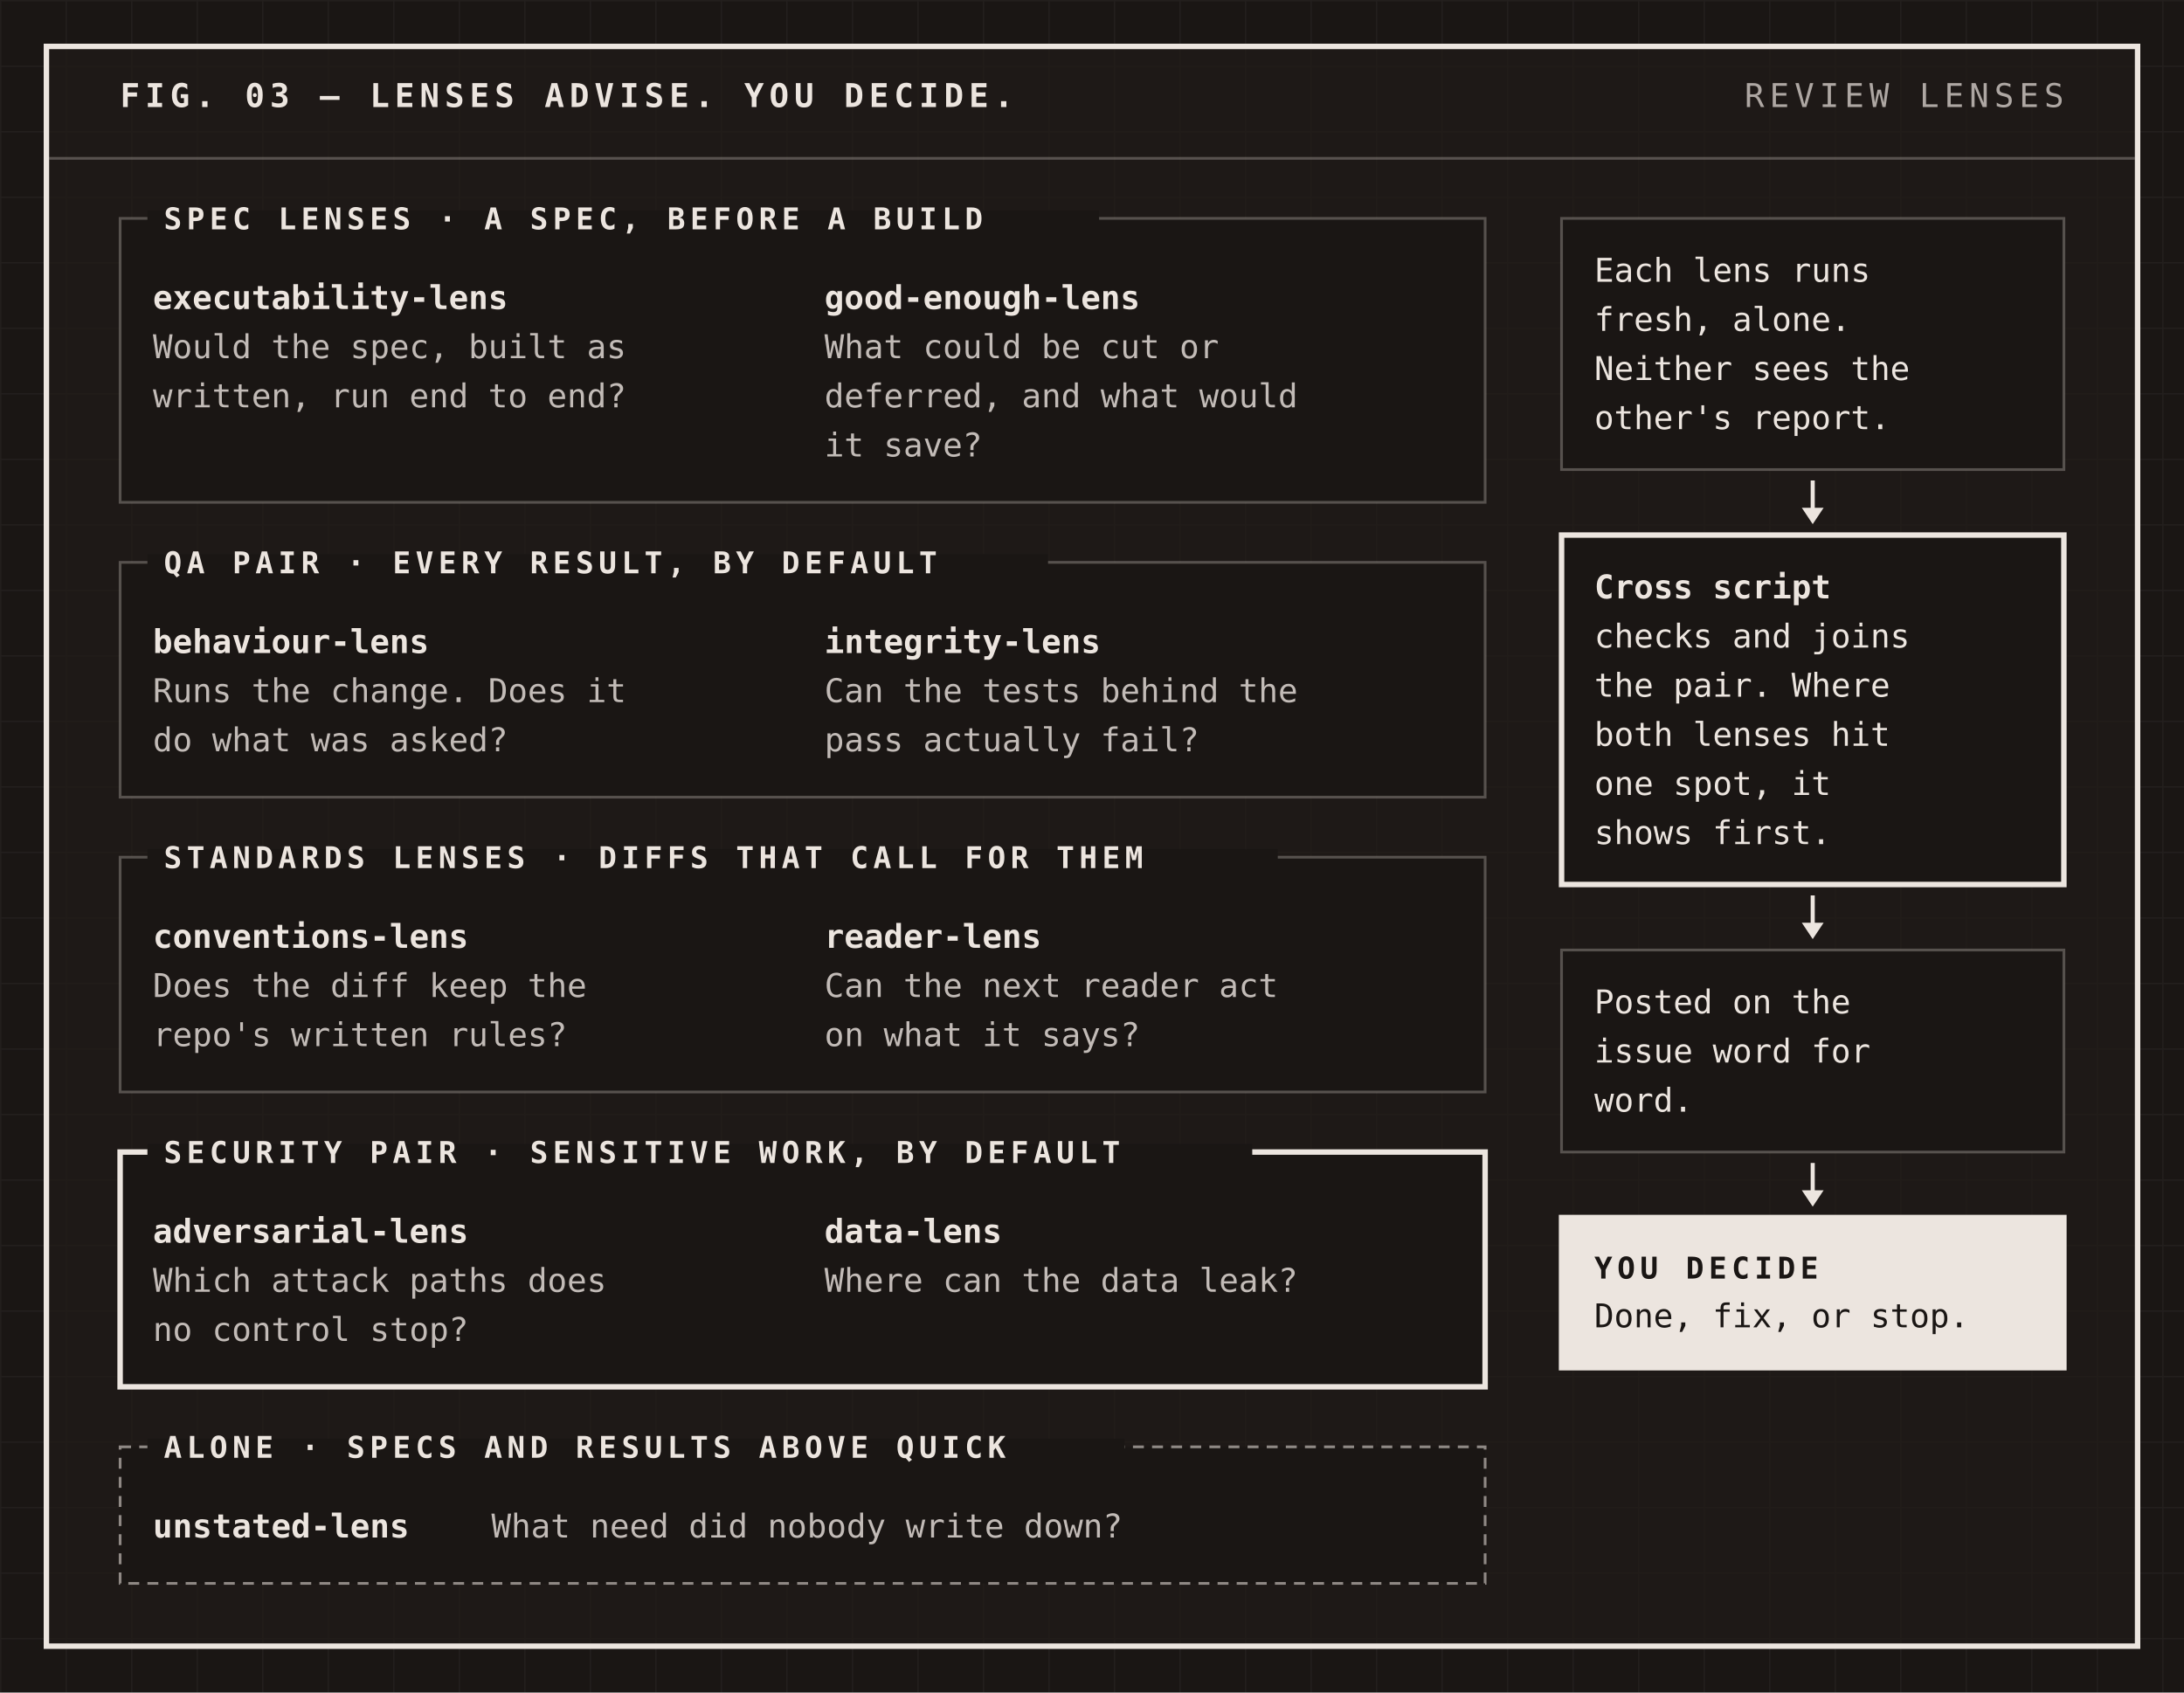
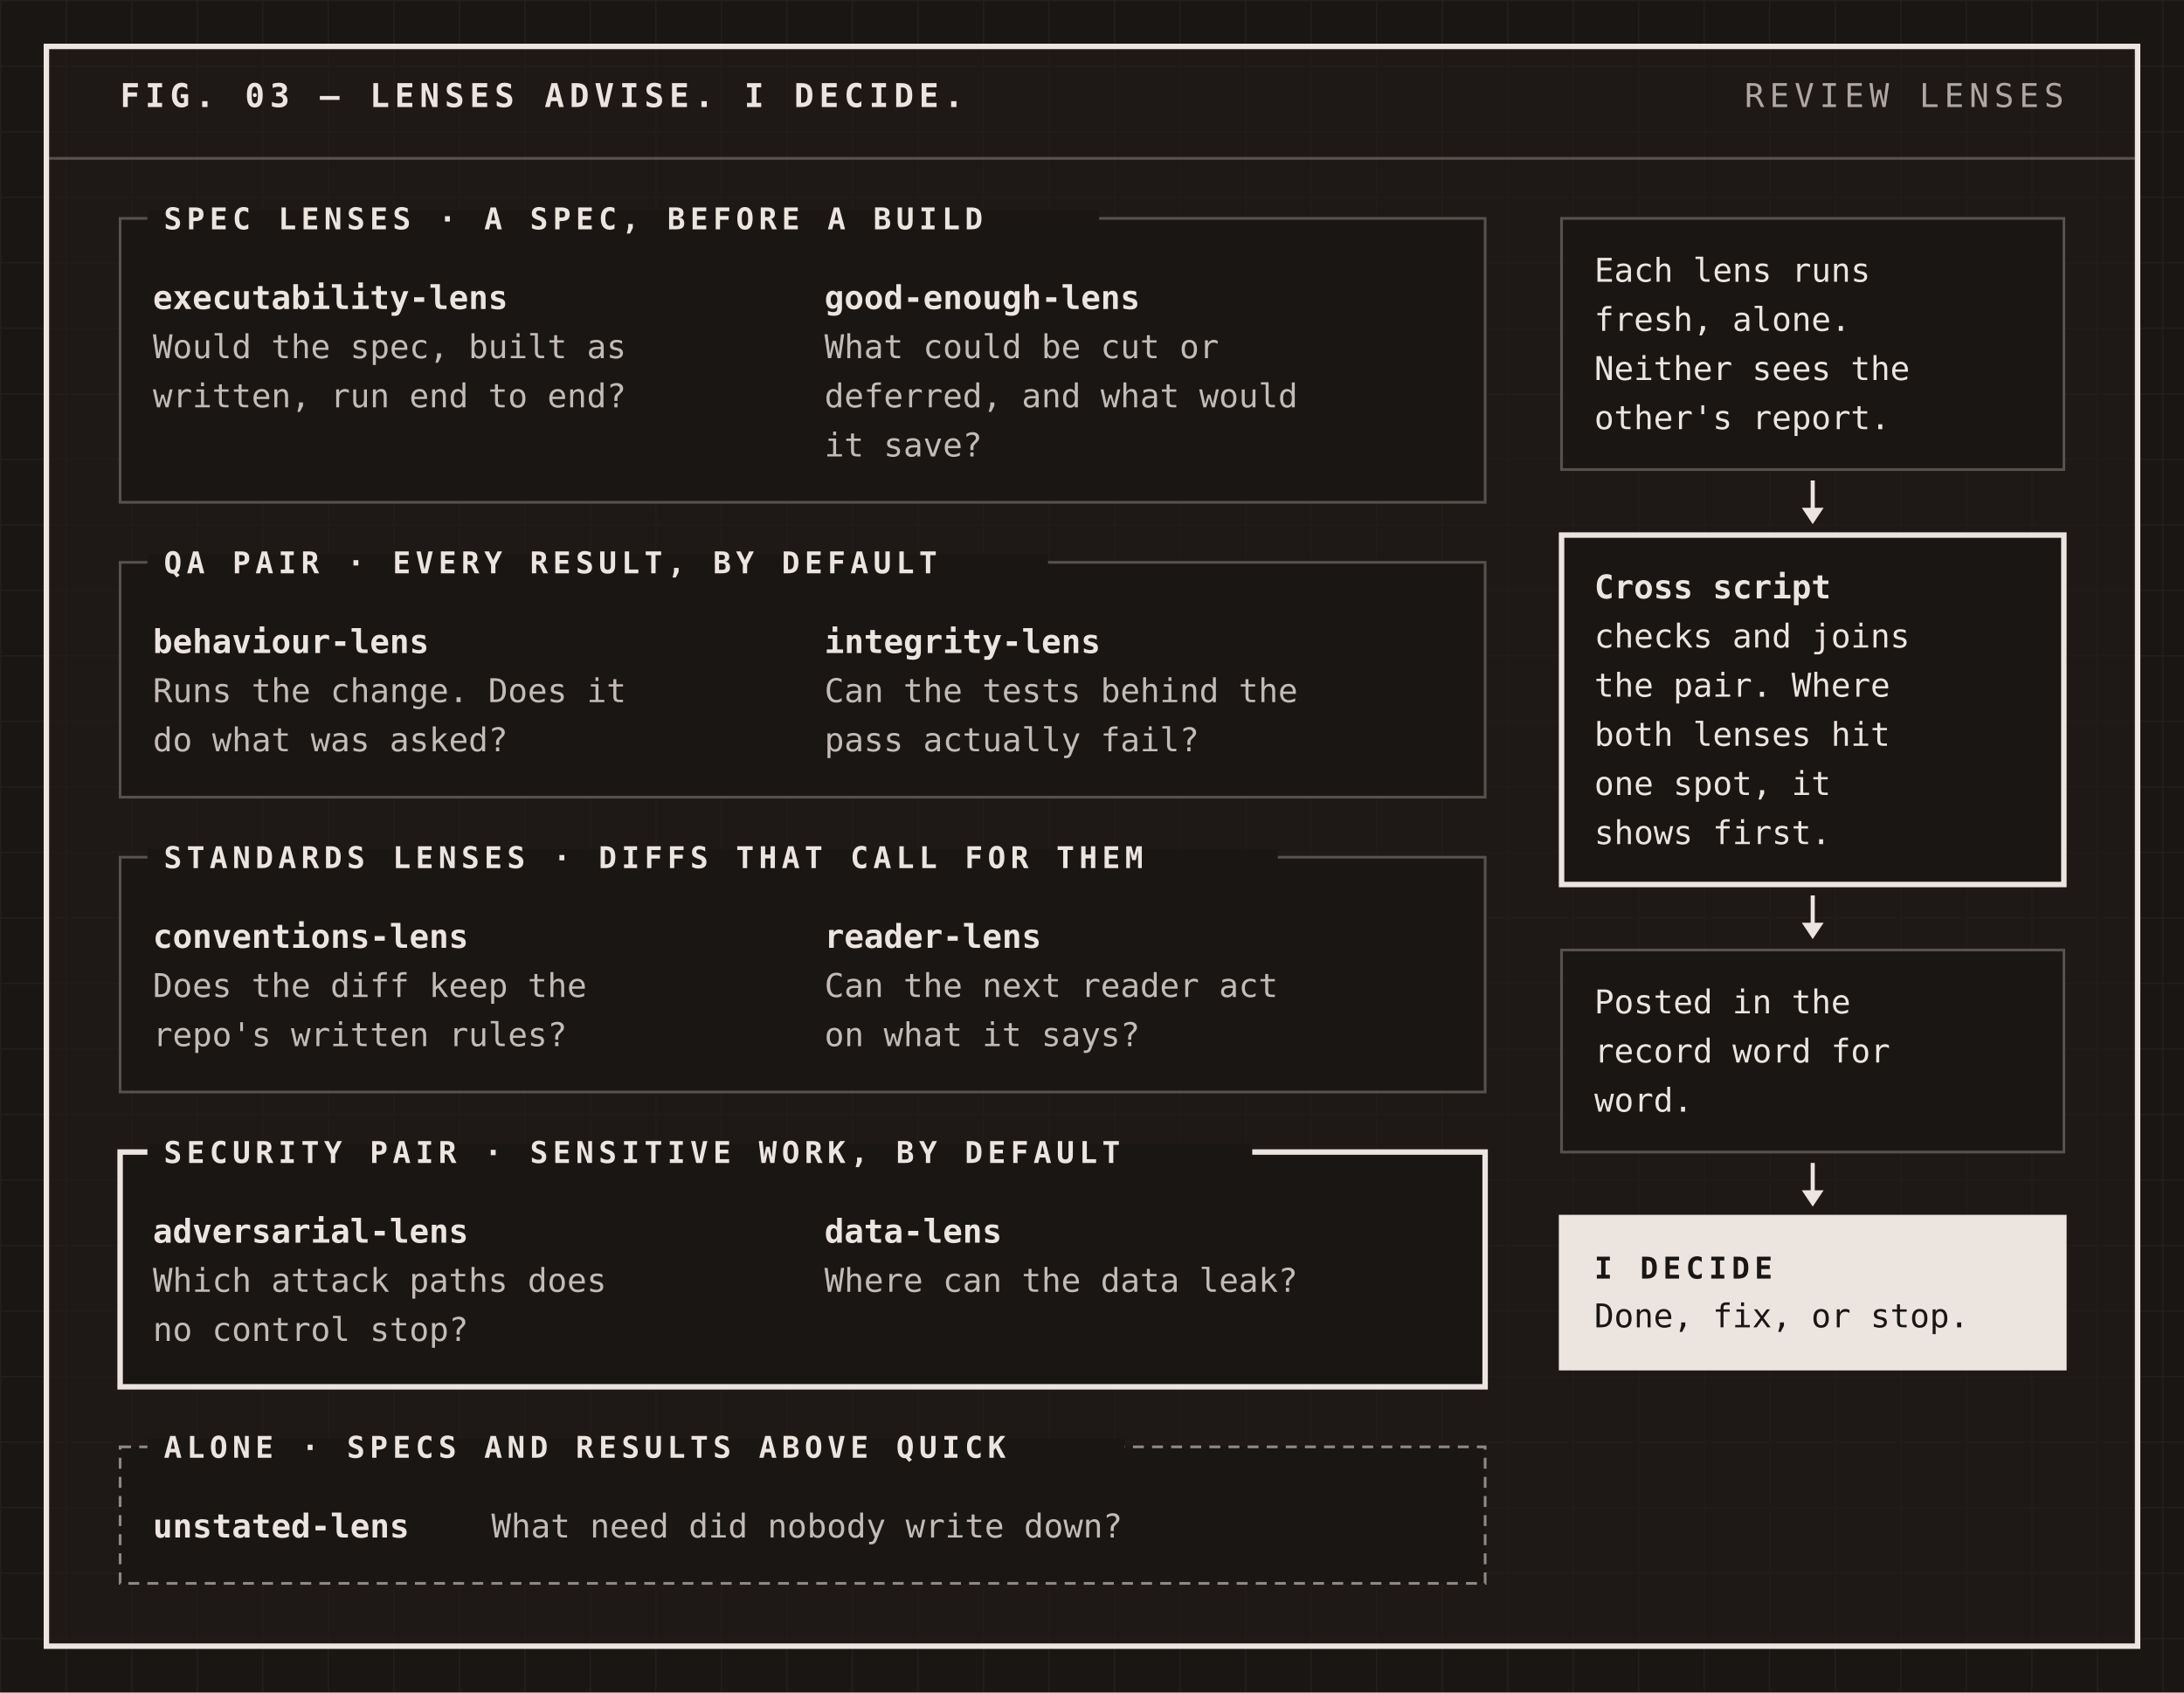
<svg xmlns="http://www.w3.org/2000/svg" width="800" height="620" viewBox="0 0 800 620" font-family="'IBM Plex Mono', ui-monospace, SFMono-Regular, Menlo, Consolas, monospace" role="img">
  <rect width="800" height="620" fill="#1a1614" />
  <defs>
    <pattern id="grid" width="24" height="24" patternUnits="userSpaceOnUse">
      <path d="M24 0H0V24" fill="none" stroke="#ece5df" stroke-opacity="0.045" stroke-width="1" />
    </pattern>
  </defs>
  <rect width="800" height="620" fill="url(#grid)" />
  <rect x="17" y="17" width="766" height="586" fill="#201b18" fill-opacity="0.72" stroke="#ece5df" stroke-width="2" />
-   <text x="44" y="39.2" font-size="12" font-weight="600" letter-spacing="1.92" fill="#ece5df">FIG. 03 — LENSES ADVISE. YOU DECIDE.</text>
+   <text x="44" y="39.2" font-size="12" font-weight="600" letter-spacing="1.92" fill="#ece5df">FIG. 03 — LENSES ADVISE. I DECIDE.</text>
  <text x="756" y="39.2" font-size="12" letter-spacing="1.92" text-anchor="end" fill="#ece5df" fill-opacity="0.7">REVIEW LENSES</text>
  <line x1="18" y1="58" x2="782" y2="58" stroke="#ece5df" stroke-opacity="0.28" stroke-width="1" />
  <rect x="44" y="80" width="500" height="104" fill="#1a1614" stroke="#ece5df" stroke-opacity="0.28" stroke-width="1" />
  <rect x="54" y="77" width="348.6" height="6" fill="#1a1614" />
  <text x="60" y="84" font-size="11" font-weight="600" letter-spacing="1.76" fill="#ece5df">SPEC LENSES · A SPEC, BEFORE A BUILD</text>
  <text x="56" y="113.2" font-size="12" font-weight="600" fill="#ece5df">executability-lens</text>
  <text x="56" y="131.2" font-size="12" fill="#ece5df" fill-opacity="0.8">Would the spec, built as</text>
  <text x="56" y="149.2" font-size="12" fill="#ece5df" fill-opacity="0.8">written, run end to end?</text>
  <text x="302" y="113.2" font-size="12" font-weight="600" fill="#ece5df">good-enough-lens</text>
  <text x="302" y="131.2" font-size="12" fill="#ece5df" fill-opacity="0.8">What could be cut or</text>
  <text x="302" y="149.2" font-size="12" fill="#ece5df" fill-opacity="0.8">deferred, and what would</text>
  <text x="302" y="167.2" font-size="12" fill="#ece5df" fill-opacity="0.8">it save?</text>
  <rect x="44" y="206" width="500" height="86" fill="#1a1614" stroke="#ece5df" stroke-opacity="0.28" stroke-width="1" />
  <rect x="54" y="203" width="329.9" height="6" fill="#1a1614" />
  <text x="60" y="210" font-size="11" font-weight="600" letter-spacing="1.76" fill="#ece5df">QA PAIR · EVERY RESULT, BY DEFAULT</text>
  <text x="56" y="239.2" font-size="12" font-weight="600" fill="#ece5df">behaviour-lens</text>
  <text x="56" y="257.2" font-size="12" fill="#ece5df" fill-opacity="0.8">Runs the change. Does it</text>
  <text x="56" y="275.2" font-size="12" fill="#ece5df" fill-opacity="0.8">do what was asked?</text>
  <text x="302" y="239.2" font-size="12" font-weight="600" fill="#ece5df">integrity-lens</text>
  <text x="302" y="257.2" font-size="12" fill="#ece5df" fill-opacity="0.8">Can the tests behind the</text>
  <text x="302" y="275.2" font-size="12" fill="#ece5df" fill-opacity="0.8">pass actually fail?</text>
  <rect x="44" y="314" width="500" height="86" fill="#1a1614" stroke="#ece5df" stroke-opacity="0.28" stroke-width="1" />
  <rect x="54" y="311" width="414.05" height="6" fill="#1a1614" />
  <text x="60" y="318" font-size="11" font-weight="600" letter-spacing="1.76" fill="#ece5df">STANDARDS LENSES · DIFFS THAT CALL FOR THEM</text>
  <text x="56" y="347.2" font-size="12" font-weight="600" fill="#ece5df">conventions-lens</text>
  <text x="56" y="365.2" font-size="12" fill="#ece5df" fill-opacity="0.8">Does the diff keep the</text>
  <text x="56" y="383.2" font-size="12" fill="#ece5df" fill-opacity="0.8">repo's written rules?</text>
  <text x="302" y="347.2" font-size="12" font-weight="600" fill="#ece5df">reader-lens</text>
  <text x="302" y="365.2" font-size="12" fill="#ece5df" fill-opacity="0.8">Can the next reader act</text>
  <text x="302" y="383.2" font-size="12" fill="#ece5df" fill-opacity="0.8">on what it says?</text>
  <rect x="44" y="422" width="500" height="86" fill="#1a1614" stroke="#ece5df" stroke-width="2" />
  <rect x="54" y="419" width="404.7" height="6" fill="#1a1614" />
  <text x="60" y="426" font-size="11" font-weight="600" letter-spacing="1.76" fill="#ece5df">SECURITY PAIR · SENSITIVE WORK, BY DEFAULT</text>
  <text x="56" y="455.2" font-size="12" font-weight="600" fill="#ece5df">adversarial-lens</text>
  <text x="56" y="473.2" font-size="12" fill="#ece5df" fill-opacity="0.8">Which attack paths does</text>
  <text x="56" y="491.2" font-size="12" fill="#ece5df" fill-opacity="0.8">no control stop?</text>
  <text x="302" y="455.2" font-size="12" font-weight="600" fill="#ece5df">data-lens</text>
  <text x="302" y="473.2" font-size="12" fill="#ece5df" fill-opacity="0.8">Where can the data leak?</text>
  <rect x="44" y="530" width="500" height="50" fill="#1a1614" stroke="#ece5df" stroke-opacity="0.55" stroke-width="1" stroke-dasharray="4 3" />
  <rect x="54" y="527" width="357.95" height="6" fill="#1a1614" />
  <text x="60" y="534" font-size="11" font-weight="600" letter-spacing="1.76" fill="#ece5df">ALONE · SPECS AND RESULTS ABOVE QUICK</text>
  <text x="56" y="563.2" font-size="12" font-weight="600" fill="#ece5df">unstated-lens</text>
  <text x="180" y="563.2" font-size="12" fill="#ece5df" fill-opacity="0.8">What need did nobody write down?</text>
  <rect x="572" y="80" width="184" height="92" fill="#1a1614" stroke="#ece5df" stroke-opacity="0.28" stroke-width="1" />
  <text x="584" y="103.2" font-size="12" fill="#ece5df">Each lens runs</text>
  <text x="584" y="121.2" font-size="12" fill="#ece5df">fresh, alone.</text>
  <text x="584" y="139.2" font-size="12" fill="#ece5df">Neither sees the</text>
  <text x="584" y="157.2" font-size="12" fill="#ece5df">other's report.</text>
  <line x1="664" y1="176" x2="664" y2="187" stroke="#ece5df" stroke-width="1.5" />
  <path d="M660 186L668 186L664 192Z" fill="#ece5df" />
  <rect x="572" y="196" width="184" height="128" fill="#1a1614" stroke="#ece5df" stroke-width="2" />
  <text x="584" y="219.2" font-size="12" font-weight="600" fill="#ece5df">Cross script</text>
  <text x="584" y="237.2" font-size="12" fill="#ece5df">checks and joins</text>
  <text x="584" y="255.2" font-size="12" fill="#ece5df">the pair. Where</text>
  <text x="584" y="273.2" font-size="12" fill="#ece5df">both lenses hit</text>
  <text x="584" y="291.2" font-size="12" fill="#ece5df">one spot, it</text>
  <text x="584" y="309.2" font-size="12" fill="#ece5df">shows first.</text>
  <line x1="664" y1="328" x2="664" y2="339" stroke="#ece5df" stroke-width="1.5" />
  <path d="M660 338L668 338L664 344Z" fill="#ece5df" />
  <rect x="572" y="348" width="184" height="74" fill="#1a1614" stroke="#ece5df" stroke-opacity="0.28" stroke-width="1" />
-   <text x="584" y="371.2" font-size="12" fill="#ece5df">Posted on the</text>
-   <text x="584" y="389.2" font-size="12" fill="#ece5df">issue word for</text>
+   <text x="584" y="371.2" font-size="12" fill="#ece5df">Posted in the</text>
+   <text x="584" y="389.2" font-size="12" fill="#ece5df">record word for</text>
  <text x="584" y="407.2" font-size="12" fill="#ece5df">word.</text>
  <line x1="664" y1="426" x2="664" y2="437" stroke="#ece5df" stroke-width="1.5" />
  <path d="M660 436L668 436L664 442Z" fill="#ece5df" />
  <rect x="572" y="446" width="184" height="55" fill="#ece5df" stroke="#ece5df" stroke-width="2" />
-   <text x="584" y="468.35" font-size="11" font-weight="600" letter-spacing="1.76" fill="#1a1614">YOU DECIDE</text>
+   <text x="584" y="468.35" font-size="11" font-weight="600" letter-spacing="1.76" fill="#1a1614">I DECIDE</text>
  <text x="584" y="486.2" font-size="12" fill="#1a1614">Done, fix, or stop.</text>
</svg>
